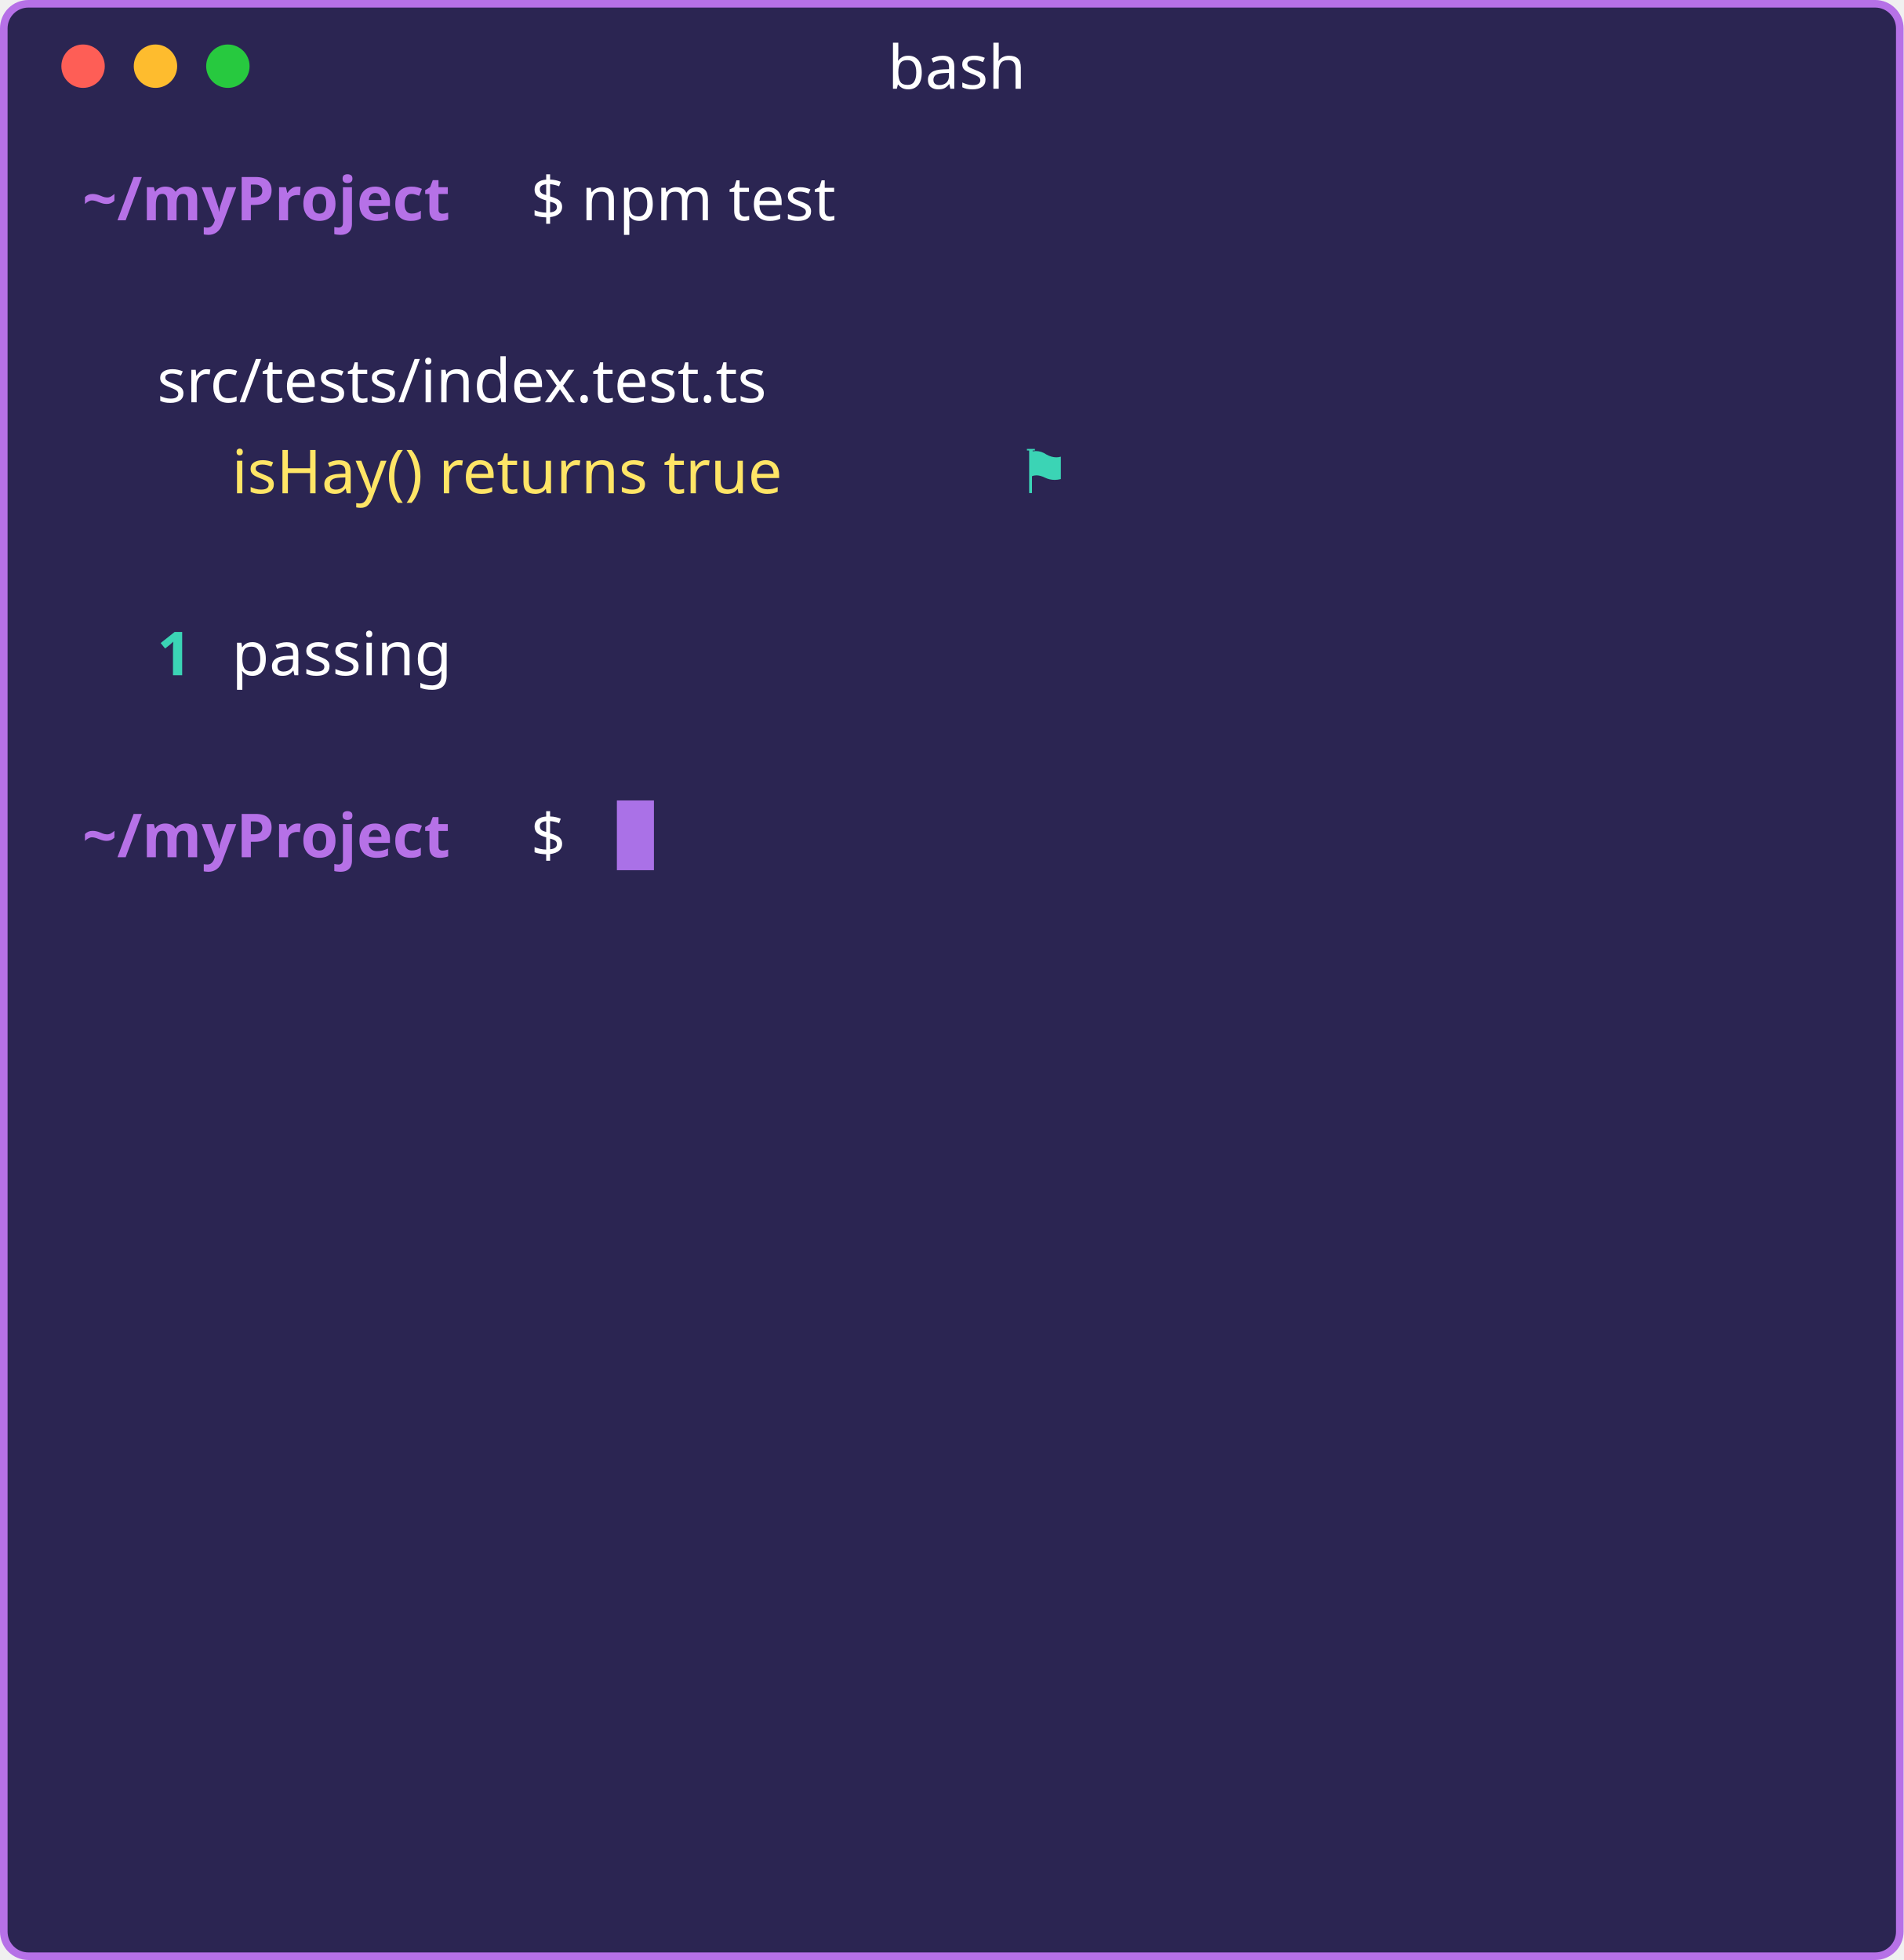
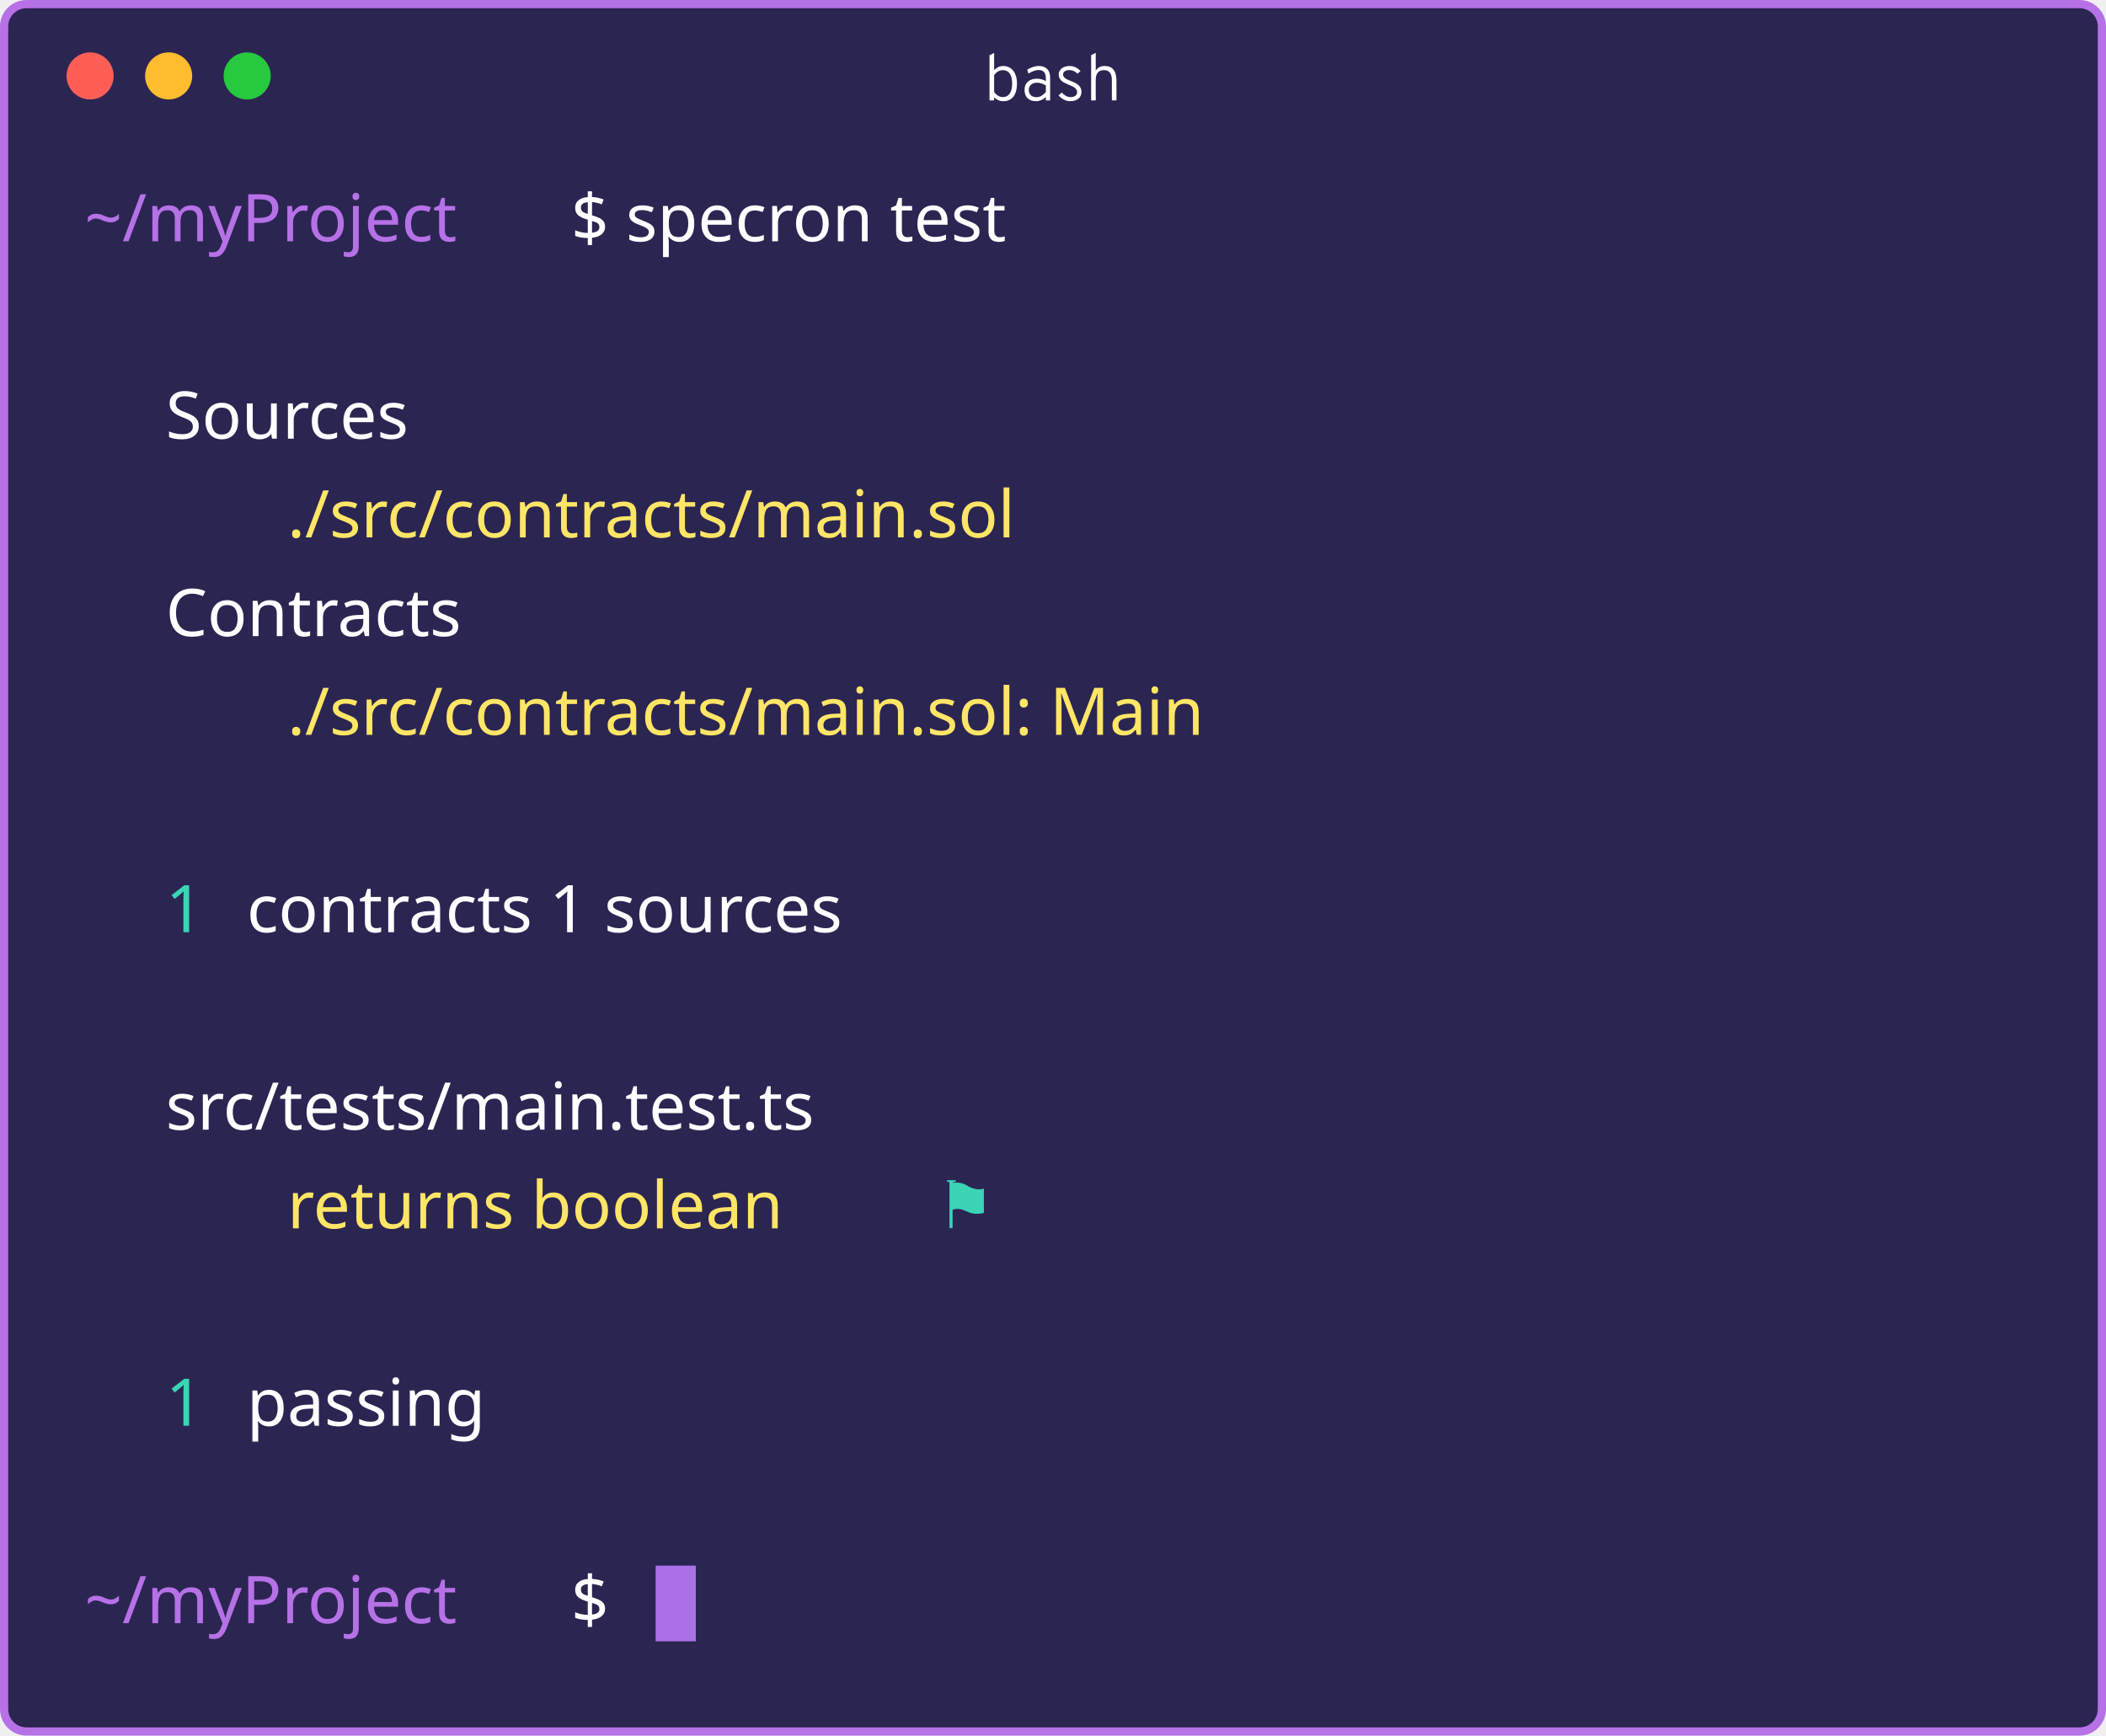
- <svg xmlns="http://www.w3.org/2000/svg" viewBox="0 0 502 517" fill-rule="evenodd" clip-rule="evenodd" stroke-linecap="round" stroke-linejoin="round" stroke-miterlimit="1.5">
-   <path d="M501 7.472a6.477 6.477 0 0 0-6.473-6.473H7.473A6.477 6.477 0 0 0 1 7.472v502.054a6.476 6.476 0 0 0 6.473 6.473h487.054c3.572 0 6.473-2.9 6.473-6.473V7.472z" fill="#2b2552" stroke="#b671e7" stroke-width="2" />
-   <circle cx="21.908" cy="17.459" r="5.724" fill="#fe5e56" />
-   <circle cx="41" cy="17.459" r="5.724" fill="#febc2e" />
-   <circle cx="60.093" cy="17.459" r="5.724" fill="#27c93f" />
-   <text x="234.128" y="23.415" font-family="'Overpass-Light','Overpass'" font-weight="300" font-size="16" fill="#fff">
-         bash
-     </text>
-   <g font-size="16">
-     <text x="219.439" y="480.516" font-family="'OverpassMono-Bold','Overpass Mono'" font-weight="700" fill="#b671e7" transform="translate(-197.72 -422.401)">
+ <svg xmlns="http://www.w3.org/2000/svg" viewBox="0 0 512 422" fill-rule="evenodd" clip-rule="evenodd" stroke-linecap="round" stroke-linejoin="round" stroke-miterlimit="1.5">
+   <path d="M511 6.436a5.44 5.44 0 0 0-5.437-5.437H6.437A5.44 5.44 0 0 0 1 6.436v409.126a5.44 5.44 0 0 0 5.437 5.437h499.126a5.44 5.44 0 0 0 5.437-5.437V6.436z" fill="#2b2552" stroke="#b671e7" stroke-width="2" />
+   <circle cx="21.908" cy="18.459" r="5.724" fill="#fe5e56" />
+   <circle cx="41" cy="18.459" r="5.724" fill="#febc2e" />
+   <circle cx="60.093" cy="18.459" r="5.724" fill="#27c93f" />
+   <g fill="#fff" fill-rule="nonzero">
+     <path d="M243.96 24.607c2.048 0 3.28-1.52 3.28-4.288 0-2.688-1.328-4.272-3.376-4.272-.8 0-1.648.416-2.176.992v-4.176l-1.12.56v10.992h1.12v-.736c.528.448 1.12.928 2.272.928zm-.176-1.008c-.816 0-1.648-.512-2.096-1.28v-4.016c.304-.528 1.088-1.248 2.096-1.248 1.52 0 2.288 1.168 2.288 3.264 0 2.016-.752 3.28-2.288 3.28zM254.264 24.415h1.04v-5.536c0-2.32-1.552-2.832-2.72-2.832-1.12 0-2.208.48-2.864.896l.32.96c.608-.416 1.616-.88 2.432-.88.912 0 1.792.352 1.792 2v.688c-.8-.432-1.52-.576-2.208-.576-1.552 0-2.976.816-2.976 2.704 0 1.84 1.136 2.768 2.784 2.768.88 0 1.744-.4 2.4-.992v.8zm-2.288-.784c-1.184 0-1.856-.72-1.856-1.792 0-1.184.944-1.728 2.048-1.728.704 0 1.568.32 2.096.672v1.584c-.496.608-1.296 1.264-2.288 1.264zM260.168 24.607c1.696 0 2.752-.88 2.752-2.24 0-1.648-1.392-2.208-2.608-2.688-.96-.384-1.872-.736-1.872-1.568 0-.656.608-1.072 1.552-1.072.896 0 1.536.464 1.952.88l.736-.624c-.656-.784-1.552-1.248-2.656-1.248-1.536 0-2.64.832-2.64 2.08 0 1.376 1.152 1.952 2.448 2.48.992.4 2.032.832 2.032 1.824 0 .768-.704 1.184-1.6 1.184-.848 0-1.632-.528-2.128-1.12l-.784.688c.688.816 1.712 1.424 2.816 1.424zM265.272 24.415h1.12v-5.024c0-1.776.864-2.336 2.016-2.336 1.088 0 1.904.64 1.904 2.368v4.992h1.12v-4.528c0-2.704-.928-3.84-2.928-3.84-.864 0-1.616.368-2.112 1.104v-4.288l-1.12.528v11.024z" />
+   </g>
+   <g font-size="16" font-family="'Overpass Mono'">
+     <text x="219.439" y="480.516" fill="#b671e7" transform="translate(-198.859 -421.854)">
            ~/myProject
        </text>
-     <text x="337.711" y="480.516" font-family="'OverpassMono-Light','Overpass Mono'" font-weight="300" fill="#fff" transform="translate(-197.72 -422.401)">
-             $ npm test
+     <text x="337.711" y="480.516" fill="#fff" transform="translate(-198.859 -421.854)">
+             $ specron test
        </text>
-     <text x="239.151" y="528.516" font-family="'OverpassMono-Light','Overpass Mono'" font-weight="300" fill="#fff" transform="translate(-197.72 -422.401)">
-             src/tests/index.test.ts
+     <text x="239.151" y="528.516" fill="#fff" transform="translate(-198.859 -421.854)">
+             Sources
        </text>
-     <text x="258.863" y="552.516" font-family="'OverpassMono-Light','Overpass Mono'" font-weight="300" fill="#ffe566" transform="translate(-197.72 -422.401)">
-             isHay() returns true
+     <text x="268.719" y="552.516" fill="#ffe566" transform="translate(-198.859 -421.854)">
+             ./src/contracts/main.sol
        </text>
-     <text x="465.839" y="552.516" font-family="'AppleSymbols','Apple Symbols'" fill="#3bd4b5" transform="translate(-197.72 -422.401)">
+     <text x="239.151" y="576.516" fill="#fff" transform="translate(-198.859 -421.854)">
+             Contracts
+         </text>
+     <text x="268.719" y="600.516" fill="#ffe566" transform="translate(-198.859 -421.854)">
+             ./src/contracts/main.sol: Main
+         </text>
+     <text x="239.151" y="648.516" fill="#3bd4b5" transform="translate(-198.859 -421.854)">
+             1
+         </text>
+     <text x="258.863" y="648.516" fill="#fff" transform="translate(-198.859 -421.854)">
+             contracts 1 sources
+         </text>
+     <text x="239.151" y="696.516" fill="#fff" transform="translate(-198.859 -421.854)">
+             src/tests/main.test.ts
+         </text>
+     <text x="268.719" y="720.516" fill="#ffe566" transform="translate(-198.859 -421.854)">
+             returns boolean
+         </text>
+     <text x="426.415" y="720.516" font-family="'AppleSymbols','Apple Symbols'" fill="#3bd4b5" transform="translate(-198.859 -421.854)">
            ⚑
        </text>
-     <text x="239.151" y="600.516" font-family="'OverpassMono-Bold','Overpass Mono'" font-weight="700" fill="#3bd4b5" transform="translate(-197.72 -422.401)">
+     <text x="239.151" y="768.516" fill="#3bd4b5" transform="translate(-198.859 -421.854)">
            1
        </text>
-     <text x="258.863" y="600.516" font-family="'OverpassMono-Light','Overpass Mono'" font-weight="300" fill="#fff" transform="translate(-197.72 -422.401)">
+     <text x="258.863" y="768.516" fill="#fff" transform="translate(-198.859 -421.854)">
            passing
        </text>
-     <text x="219.439" y="648.516" font-family="'OverpassMono-Bold','Overpass Mono'" font-weight="700" fill="#b671e7" transform="translate(-197.72 -422.401)">
+     <text x="219.439" y="816.516" fill="#b671e7" transform="translate(-198.859 -421.854)">
            ~/myProject
        </text>
-     <text x="337.711" y="648.516" font-family="'OverpassMono-Light','Overpass Mono'" font-weight="300" fill="#fff" transform="translate(-197.72 -422.401)">
+     <text x="337.711" y="816.516" fill="#fff" transform="translate(-198.859 -421.854)">
            $
        </text>
  </g>
-   <path fill="#aa71e7" d="M162.68 211.137h9.77v18.402h-9.77z" />
+   <path fill="#aa71e7" d="M159.397 380.668h9.77v18.402h-9.77z" />
</svg>
